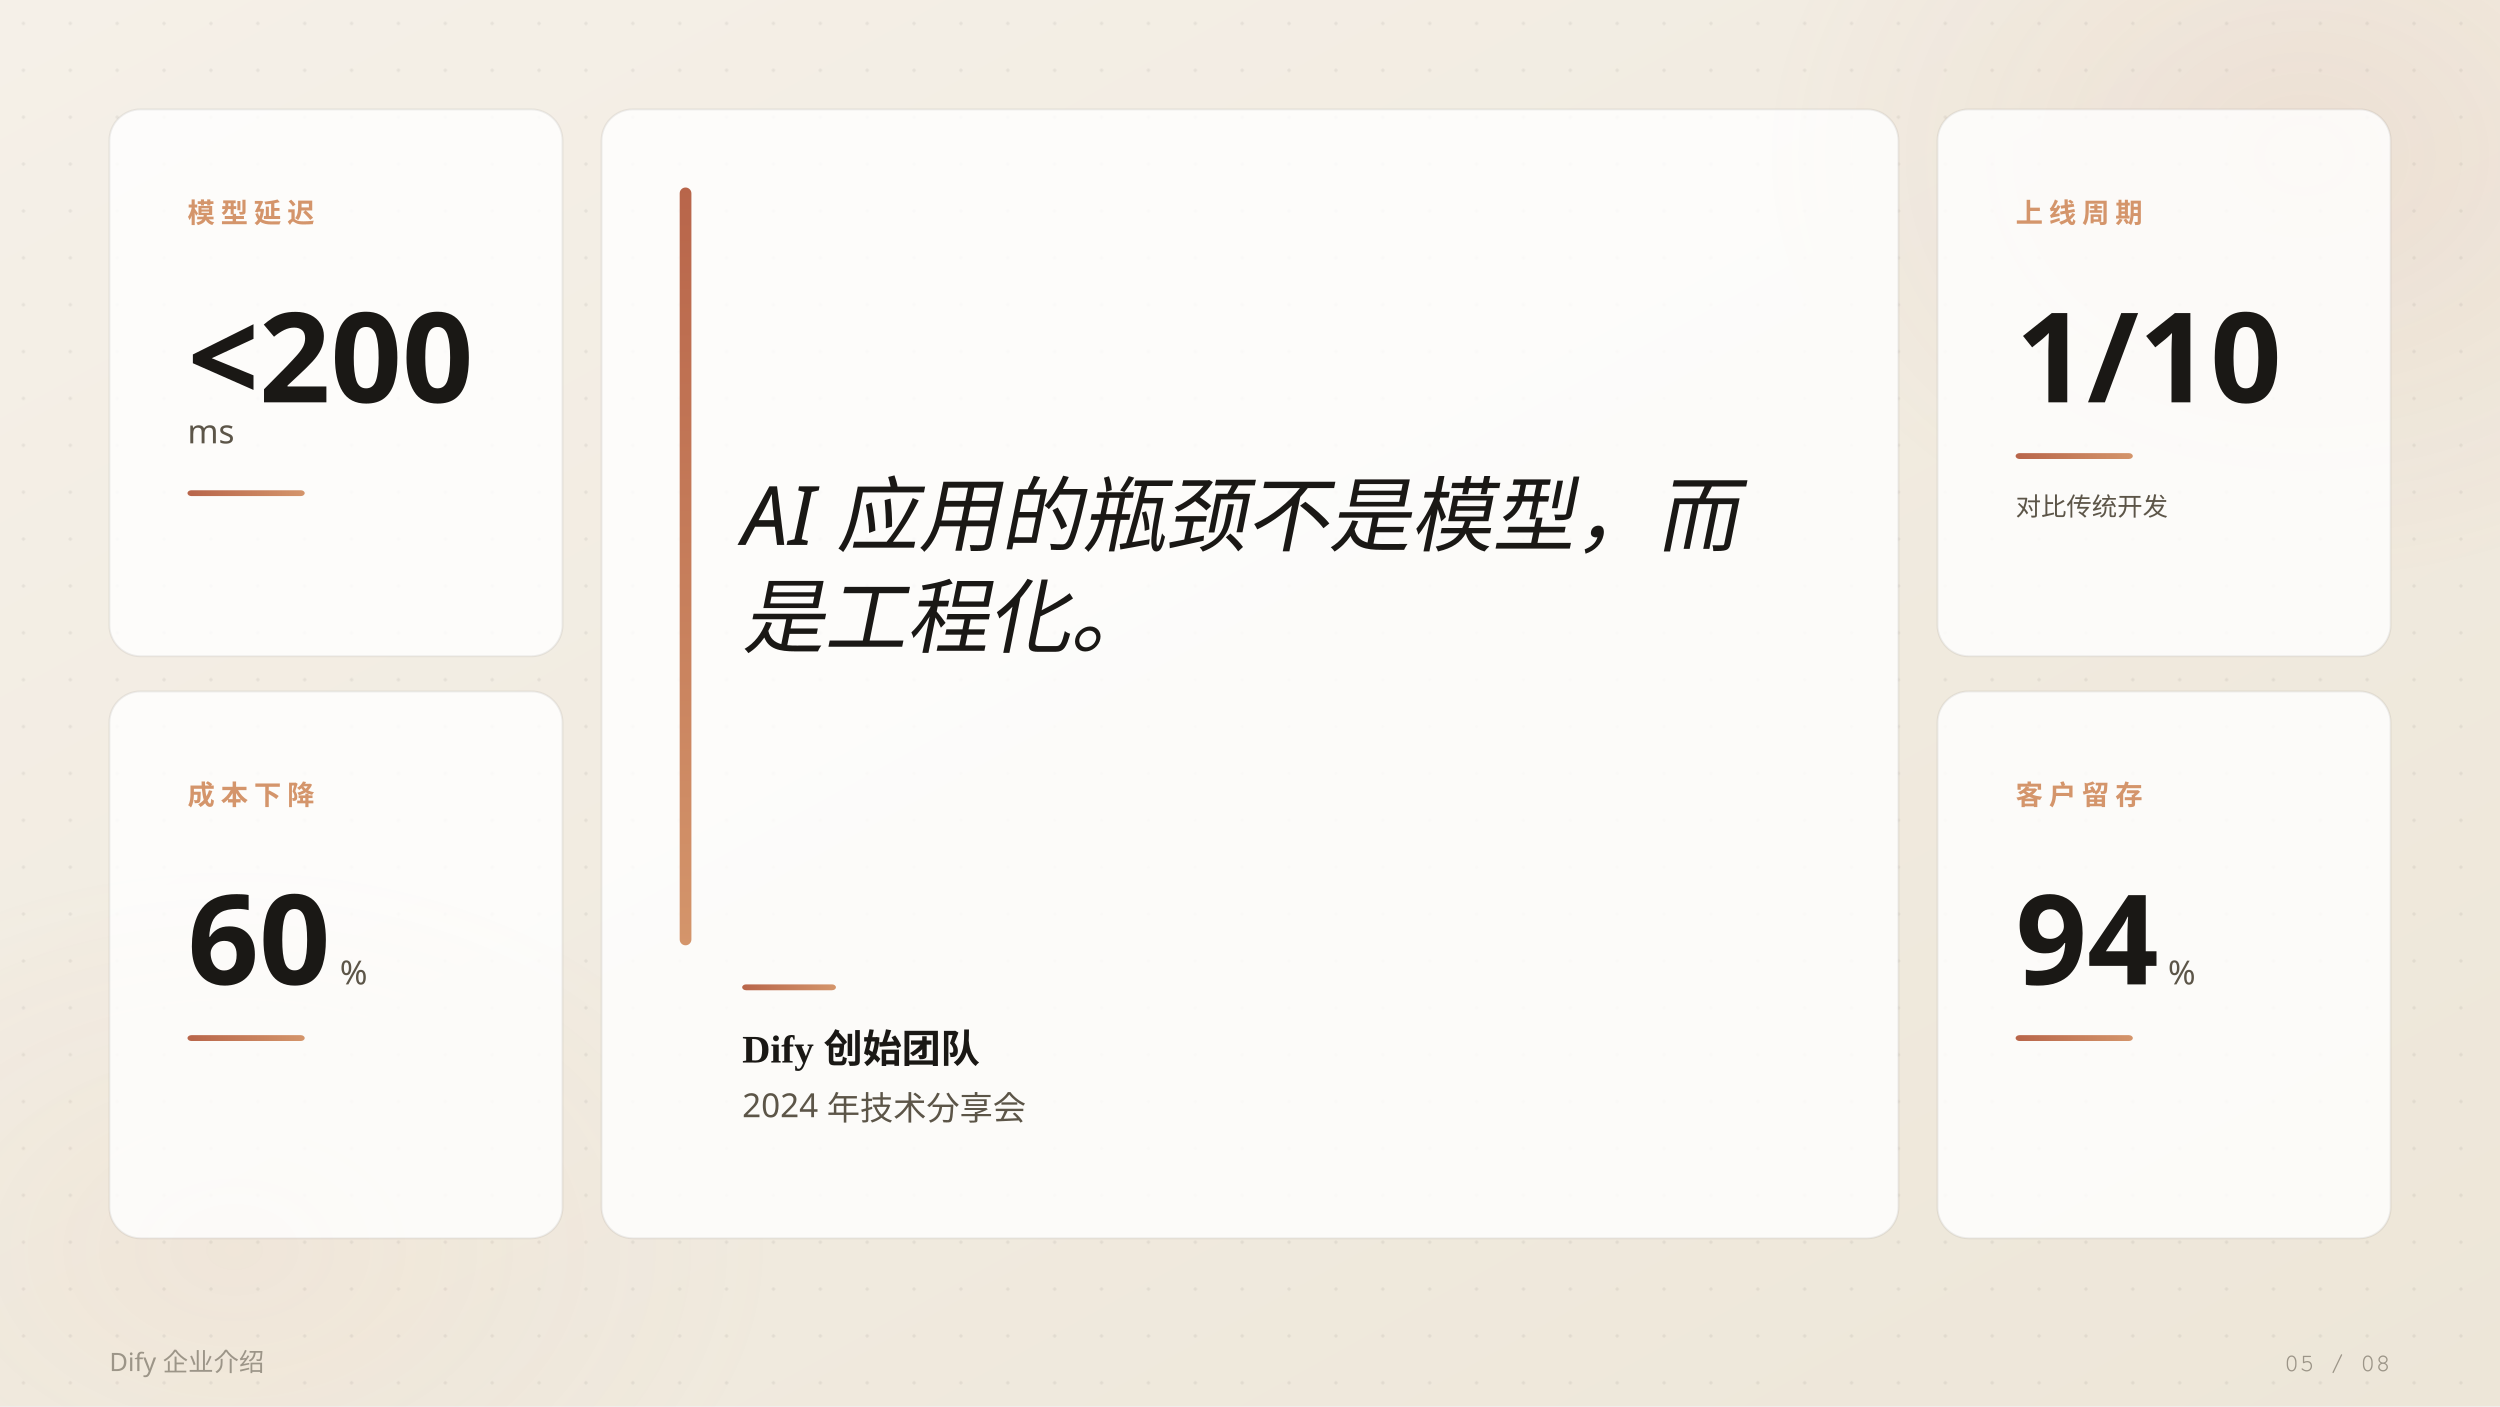
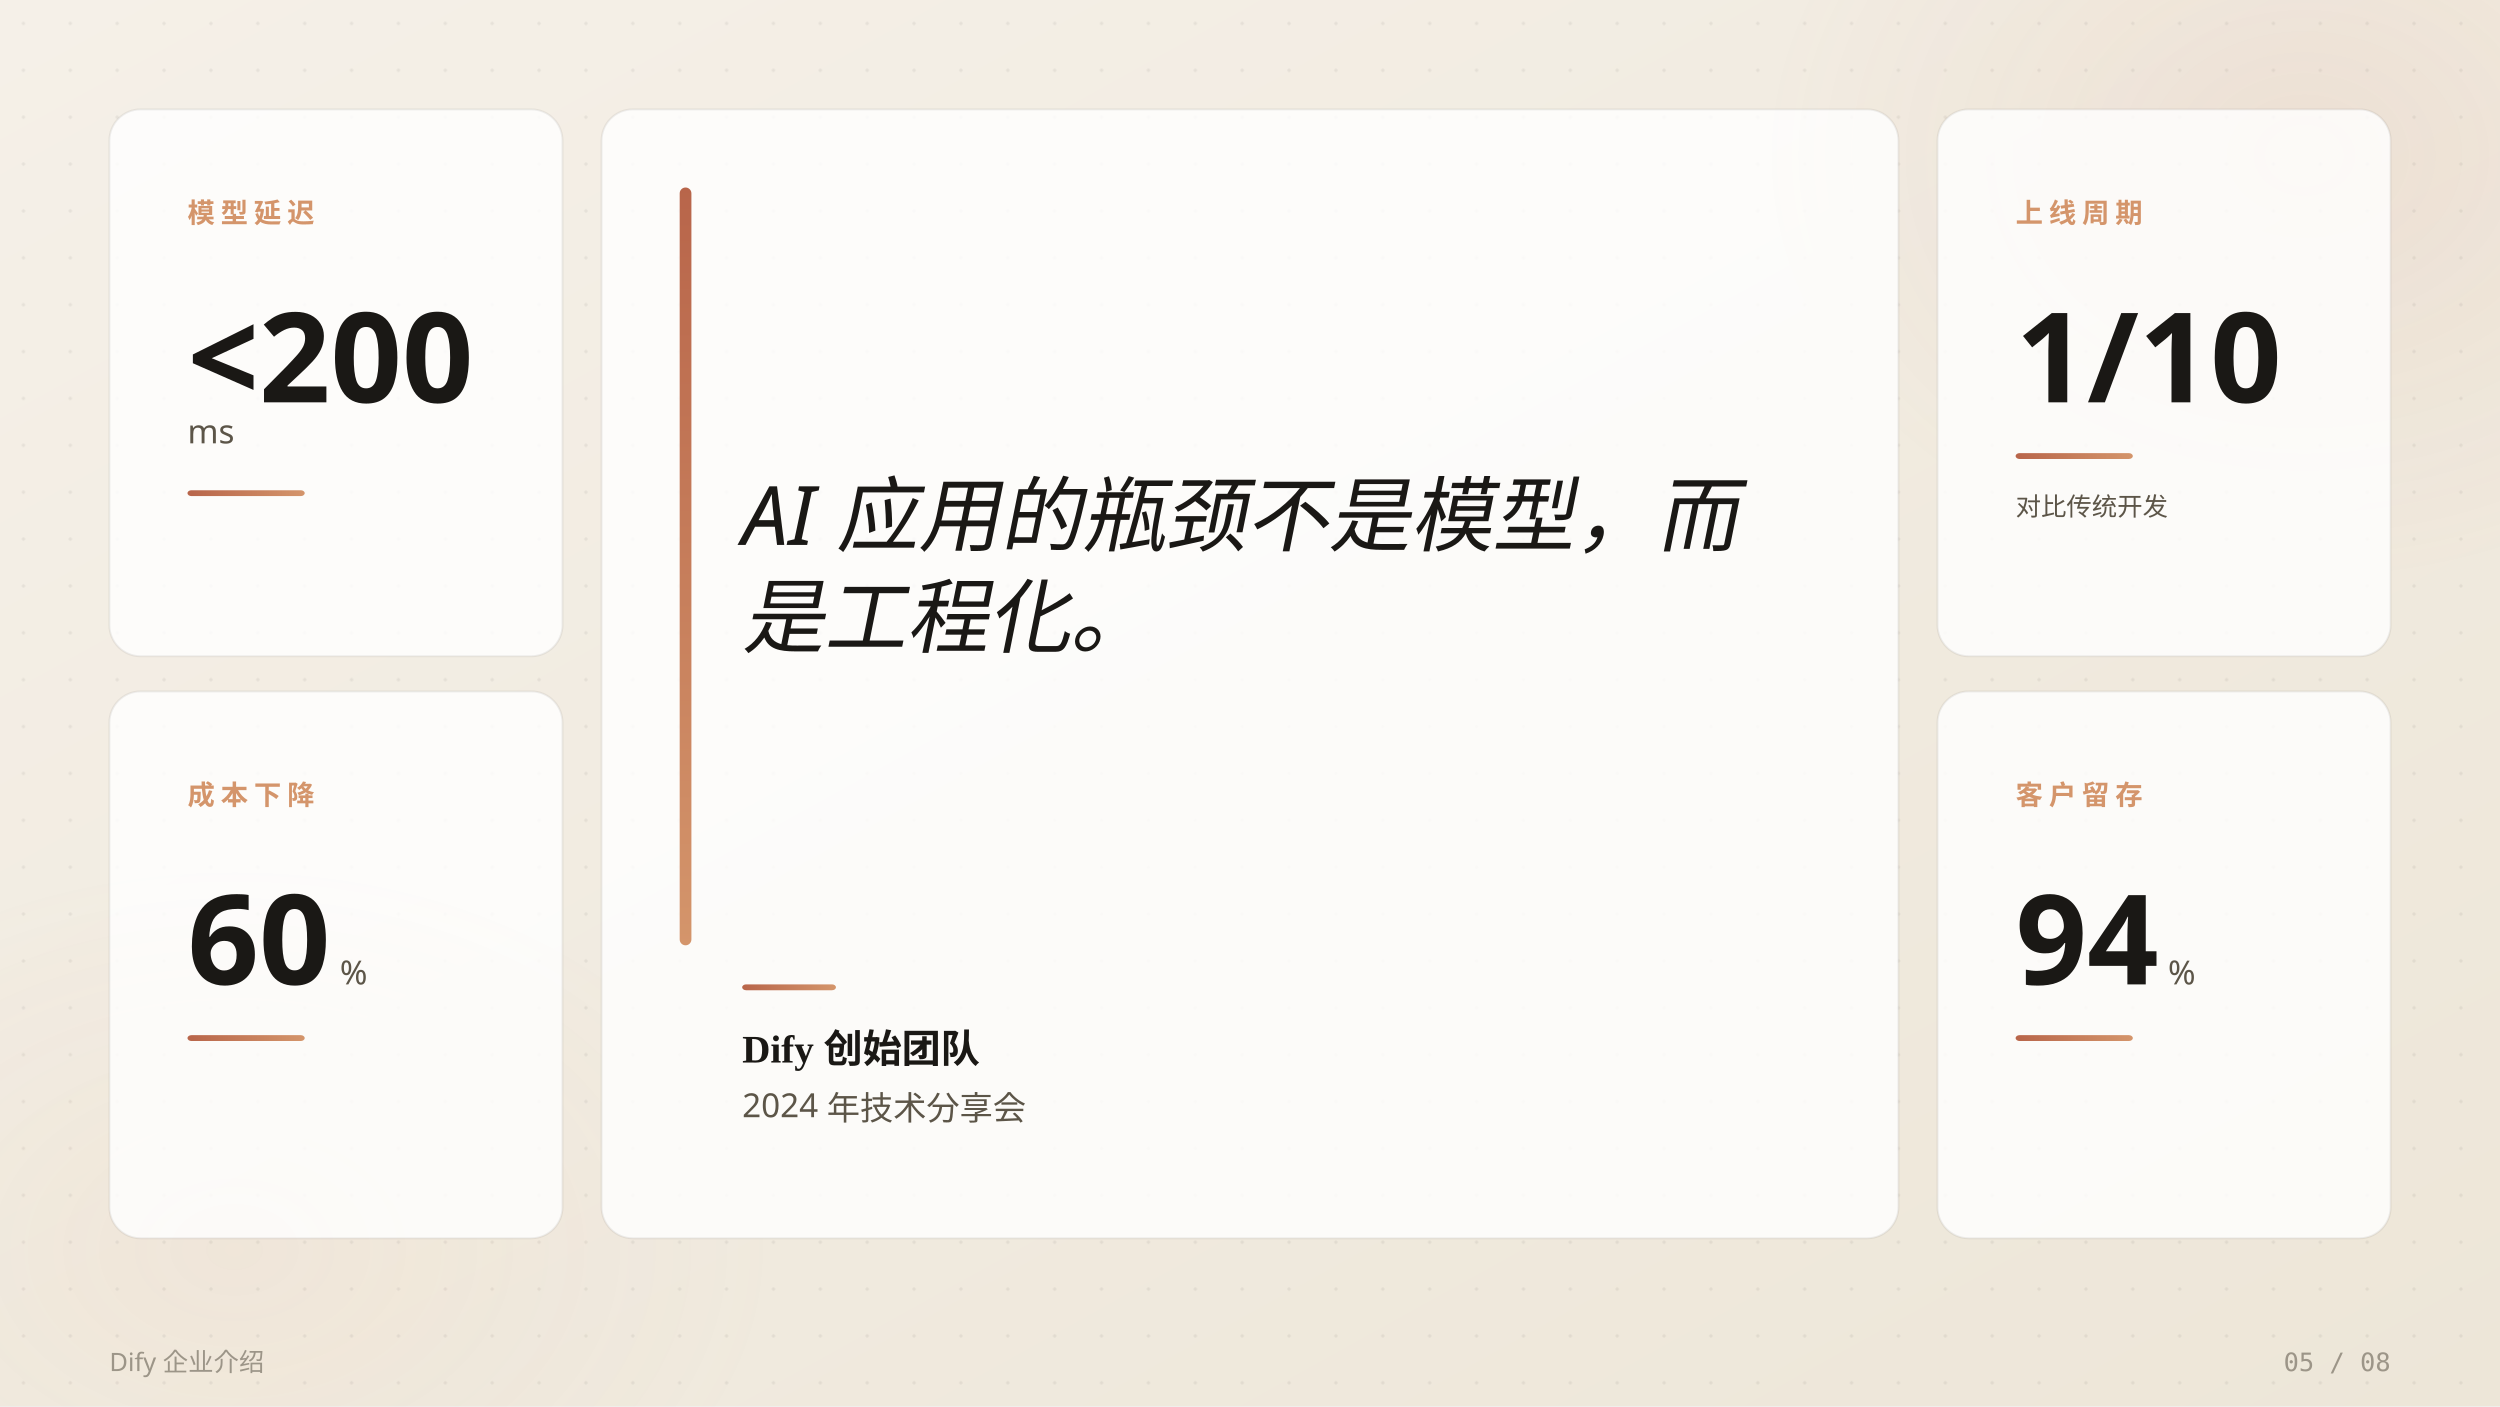
<svg xmlns="http://www.w3.org/2000/svg" viewBox="0 0 1280 720" width="1280" height="720">
  <defs>
    <linearGradient id="bg-grad" x1="0%" y1="0%" x2="100%" y2="100%">
      <stop offset="0%" stop-color="#F5F0E8" />
      <stop offset="100%" stop-color="#EDE6D8" />
    </linearGradient>
    <linearGradient id="accent-grad" x1="0%" y1="0%" x2="100%" y2="0%">
      <stop offset="0%" stop-color="#B8654A" />
      <stop offset="100%" stop-color="#D4956B" />
    </linearGradient>
    <linearGradient id="accent-grad-v" x1="0%" y1="0%" x2="0%" y2="100%">
      <stop offset="0%" stop-color="#B8654A" />
      <stop offset="100%" stop-color="#D4956B" />
    </linearGradient>
    <radialGradient id="spot-1" cx="50%" cy="50%" r="50%">
      <stop offset="0%" stop-color="#B8654A" stop-opacity="0.08" />
      <stop offset="100%" stop-color="#B8654A" stop-opacity="0" />
    </radialGradient>
    <radialGradient id="spot-2" cx="50%" cy="50%" r="50%">
      <stop offset="0%" stop-color="#D4956B" stop-opacity="0.06" />
      <stop offset="100%" stop-color="#D4956B" stop-opacity="0" />
    </radialGradient>
    <pattern id="bg-texture" width="24" height="24" patternUnits="userSpaceOnUse">
      <circle cx="12" cy="12" r="0.9" fill="#1a1815" fill-opacity="0.06" />
    </pattern>
  </defs>
  <style type="text/css">
-     text { font-family: 'PingFang SC', 'Noto Sans SC', 'Microsoft YaHei', sans-serif; }
-     .mono { font-family: 'Menlo', 'SF Mono', 'IBM Plex Mono', 'Courier', monospace; }
-     .eyebrow { font-size: 14px; fill: #D4956B; letter-spacing: 3px; font-weight: 600; font-family: 'Menlo', 'SF Mono', 'IBM Plex Mono', 'Courier', monospace; }
-     .h1 { font-size: 56px; fill: #1a1815; font-weight: 700; font-family: 'Songti SC', 'Noto Serif SC', 'STKaiti', 'Times New Roman', serif; }
-     .h2 { font-size: 42px; fill: #1a1815; font-weight: 700; font-family: 'Songti SC', 'Noto Serif SC', 'STKaiti', 'Times New Roman', serif; }
-     .h3 { font-size: 28px; fill: #1a1815; font-weight: 600; font-family: 'Songti SC', 'Noto Serif SC', 'STKaiti', 'Times New Roman', serif; }
-     .h4 { font-size: 20px; fill: #1a1815; font-weight: 600; font-family: 'Songti SC', 'Noto Serif SC', 'STKaiti', 'Times New Roman', serif; }
+     text { font-family: 'Noto Sans SC', 'PingFang SC', 'Microsoft YaHei', sans-serif; }
+     .mono { font-family: 'IBM Plex Mono', 'SF Mono', 'JetBrains Mono', Menlo, monospace; }
+     .eyebrow { font-size: 14px; fill: #D4956B; letter-spacing: 3px; font-weight: 600; font-family: 'IBM Plex Mono', 'SF Mono', 'JetBrains Mono', Menlo, monospace; }
+     .h1 { font-size: 56px; fill: #1a1815; font-weight: 700; font-family: 'Noto Serif SC', 'Playfair Display', 'Songti SC', 'Times New Roman', serif; }
+     .h2 { font-size: 42px; fill: #1a1815; font-weight: 700; font-family: 'Noto Serif SC', 'Playfair Display', 'Songti SC', 'Times New Roman', serif; }
+     .h3 { font-size: 28px; fill: #1a1815; font-weight: 600; font-family: 'Noto Serif SC', 'Playfair Display', 'Songti SC', 'Times New Roman', serif; }
+     .h4 { font-size: 20px; fill: #1a1815; font-weight: 600; font-family: 'Noto Serif SC', 'Playfair Display', 'Songti SC', 'Times New Roman', serif; }
    .body { font-size: 17px; fill: #5c5548; }
    .small { font-size: 13px; fill: #9c9588; }
-     .stat-huge { font-size: 100px; fill: #1a1815; font-weight: 800; font-family: 'Songti SC', 'Noto Serif SC', 'STKaiti', 'Times New Roman', serif; }
+     .stat-huge { font-size: 100px; fill: #1a1815; font-weight: 800; font-family: 'Noto Serif SC', 'Playfair Display', 'Songti SC', 'Times New Roman', serif; }
    .stat-unit { font-size: 26px; fill: #5c5548; font-weight: 500; }
  </style>
  <rect width="1280" height="720" fill="url(#bg-grad)" />
  <rect width="1280" height="720" fill="url(#bg-texture)" />
  <ellipse cx="1180" cy="80" rx="280" ry="220" fill="url(#spot-1)" />
  <ellipse cx="120" cy="640" rx="280" ry="200" fill="url(#spot-2)" />
  <g transform="translate(308, 56)">
    <rect x="0" y="0" width="664" height="578" rx="16" fill="#FFFFFF" fill-opacity="0.82" stroke="#1a1815" stroke-opacity="0.07" stroke-width="1" />
    <svg x="40" y="40" width="584" height="498" viewBox="0 0 584 498">
      <rect x="0" y="0" width="6" height="388" rx="3" fill="url(#accent-grad-v)" />
      <text x="32" y="183" font-size="42" fill="#1a1815" font-weight="500" font-style="italic">AI 应用的瓶颈不是模型，而</text>
      <text x="32" y="235" font-size="42" fill="#1a1815" font-weight="500" font-style="italic">是工程化。</text>
      <rect x="32" y="408" width="48" height="3" fill="url(#accent-grad)" rx="2" />
      <text x="32" y="448" class="h4">Dify 创始团队</text>
      <text x="32" y="476" class="body" fill="#9c9588">2024 年技术分享会</text>
    </svg>
  </g>
  <g transform="translate(56, 56)">
    <rect x="0" y="0" width="232" height="280" rx="16" fill="#FFFFFF" fill-opacity="0.82" stroke="#1a1815" stroke-opacity="0.07" stroke-width="1" />
    <svg x="40" y="40" width="152" height="200" viewBox="0 0 152 200">
      <text x="0" y="18" class="eyebrow">模型延迟</text>
      <text x="0" y="110" font-size="64" fill="#1a1815" font-weight="800">&lt;200</text>
      <text x="0" y="131" font-size="17" fill="#5c5548" font-weight="500">ms</text>
      <rect x="0" y="155" width="60" height="3" fill="url(#accent-grad)" rx="2" />
    </svg>
  </g>
  <g transform="translate(56, 354)">
    <rect x="0" y="0" width="232" height="280" rx="16" fill="#FFFFFF" fill-opacity="0.82" stroke="#1a1815" stroke-opacity="0.07" stroke-width="1" />
    <svg x="40" y="40" width="152" height="200" viewBox="0 0 152 200">
      <text x="0" y="18" class="eyebrow">成本下降</text>
      <text x="0" y="110" font-size="64" fill="#1a1815" font-weight="800">60</text>
      <text x="78" y="110" font-size="17" fill="#5c5548" font-weight="500">%</text>
      <rect x="0" y="136" width="60" height="3" fill="url(#accent-grad)" rx="2" />
    </svg>
  </g>
  <g transform="translate(992, 56)">
    <rect x="0" y="0" width="232" height="280" rx="16" fill="#FFFFFF" fill-opacity="0.82" stroke="#1a1815" stroke-opacity="0.07" stroke-width="1" />
    <svg x="40" y="40" width="152" height="200" viewBox="0 0 152 200">
      <text x="0" y="18" class="eyebrow">上线周期</text>
      <text x="0" y="110" font-size="64" fill="#1a1815" font-weight="800">1/10</text>
      <rect x="0" y="136" width="60" height="3" fill="url(#accent-grad)" rx="2" />
      <text x="0" y="168" font-size="13" fill="#5c5548">对比传统开发</text>
    </svg>
  </g>
  <g transform="translate(992, 354)">
    <rect x="0" y="0" width="232" height="280" rx="16" fill="#FFFFFF" fill-opacity="0.82" stroke="#1a1815" stroke-opacity="0.07" stroke-width="1" />
    <svg x="40" y="40" width="152" height="200" viewBox="0 0 152 200">
      <text x="0" y="18" class="eyebrow">客户留存</text>
      <text x="0" y="110" font-size="64" fill="#1a1815" font-weight="800">94</text>
      <text x="78" y="110" font-size="17" fill="#5c5548" font-weight="500">%</text>
      <rect x="0" y="136" width="60" height="3" fill="url(#accent-grad)" rx="2" />
    </svg>
  </g>
  <text x="56" y="702" class="small">Dify 企业介绍</text>
  <text x="1224" y="702" class="small mono" text-anchor="end">05 / 08</text>
</svg>
